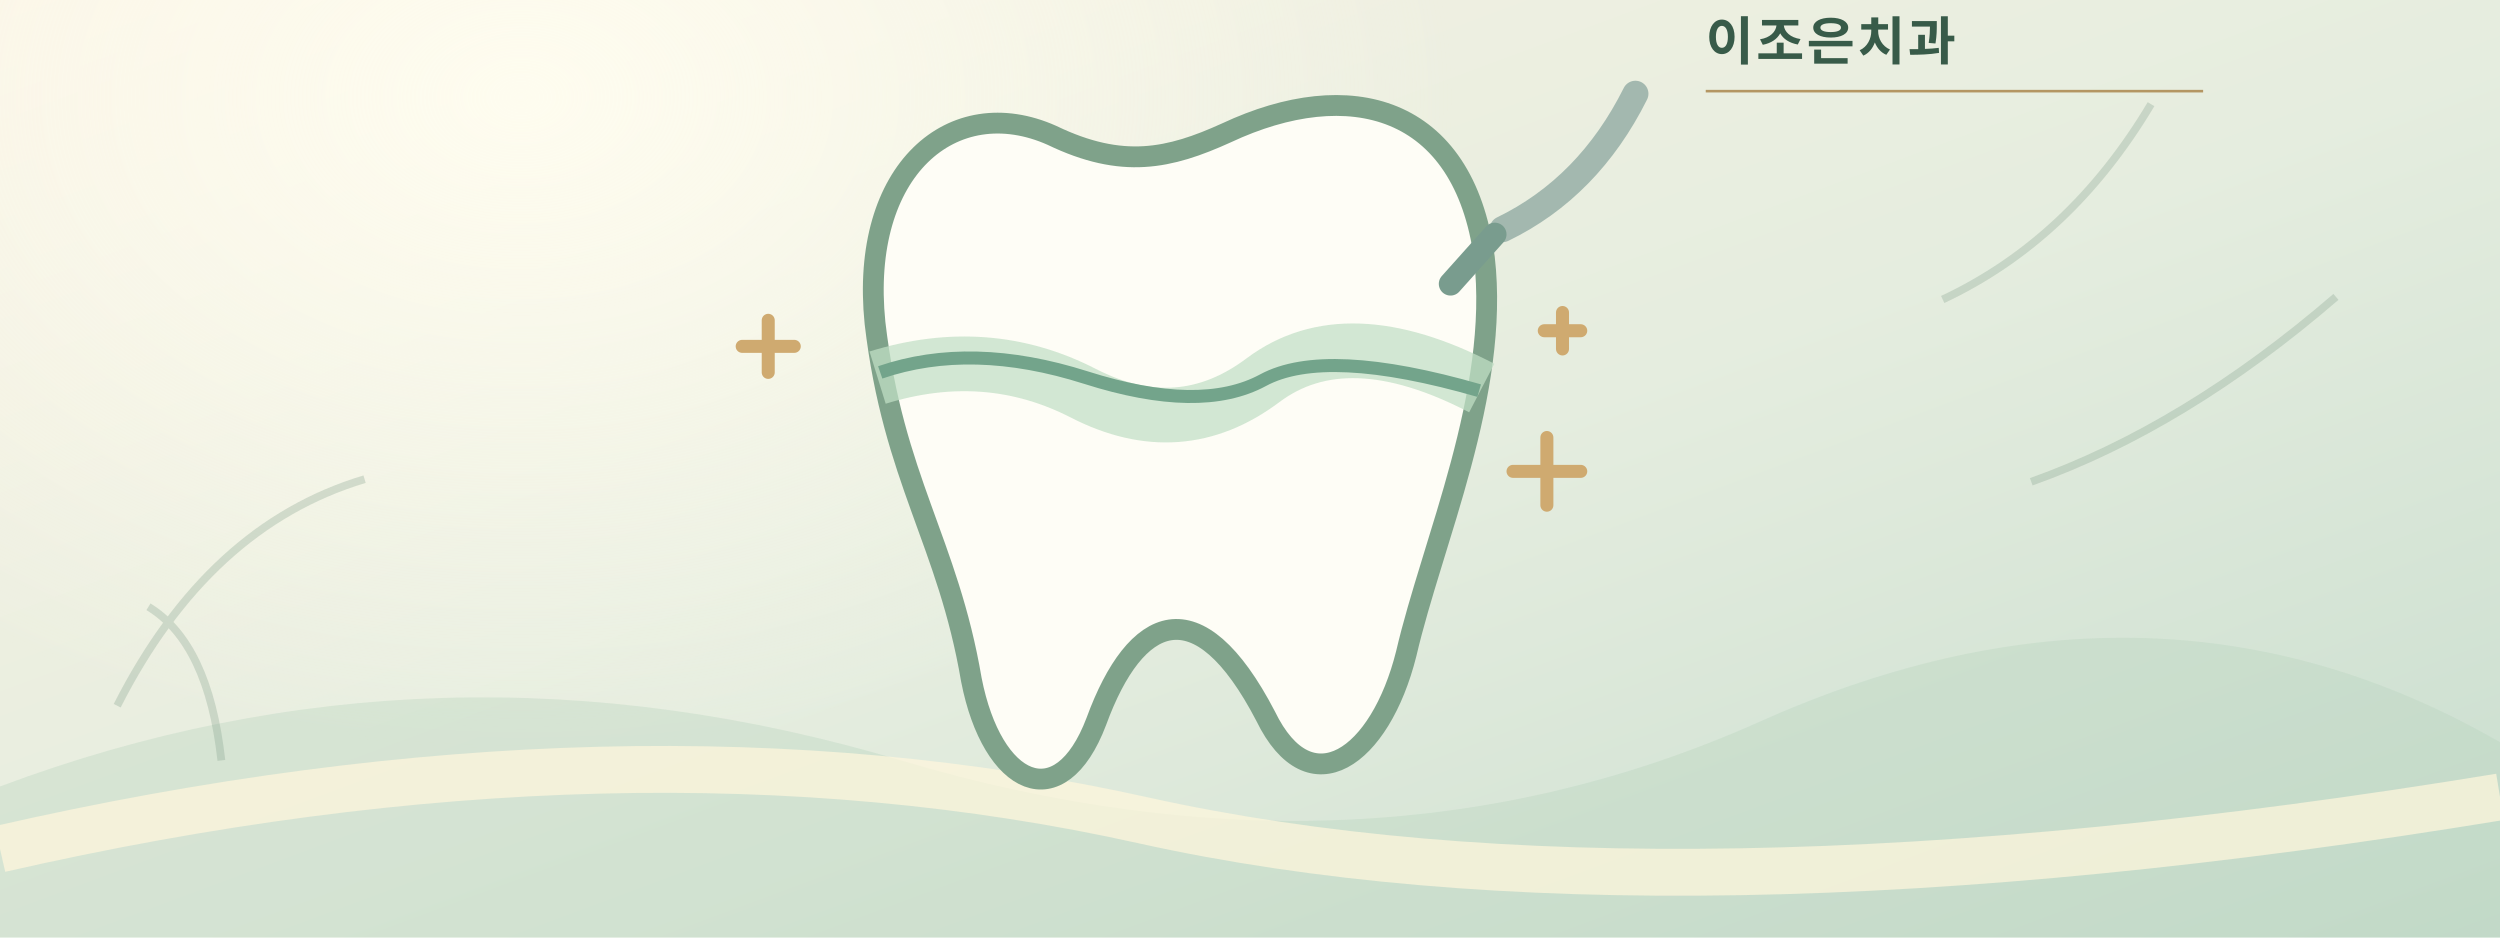
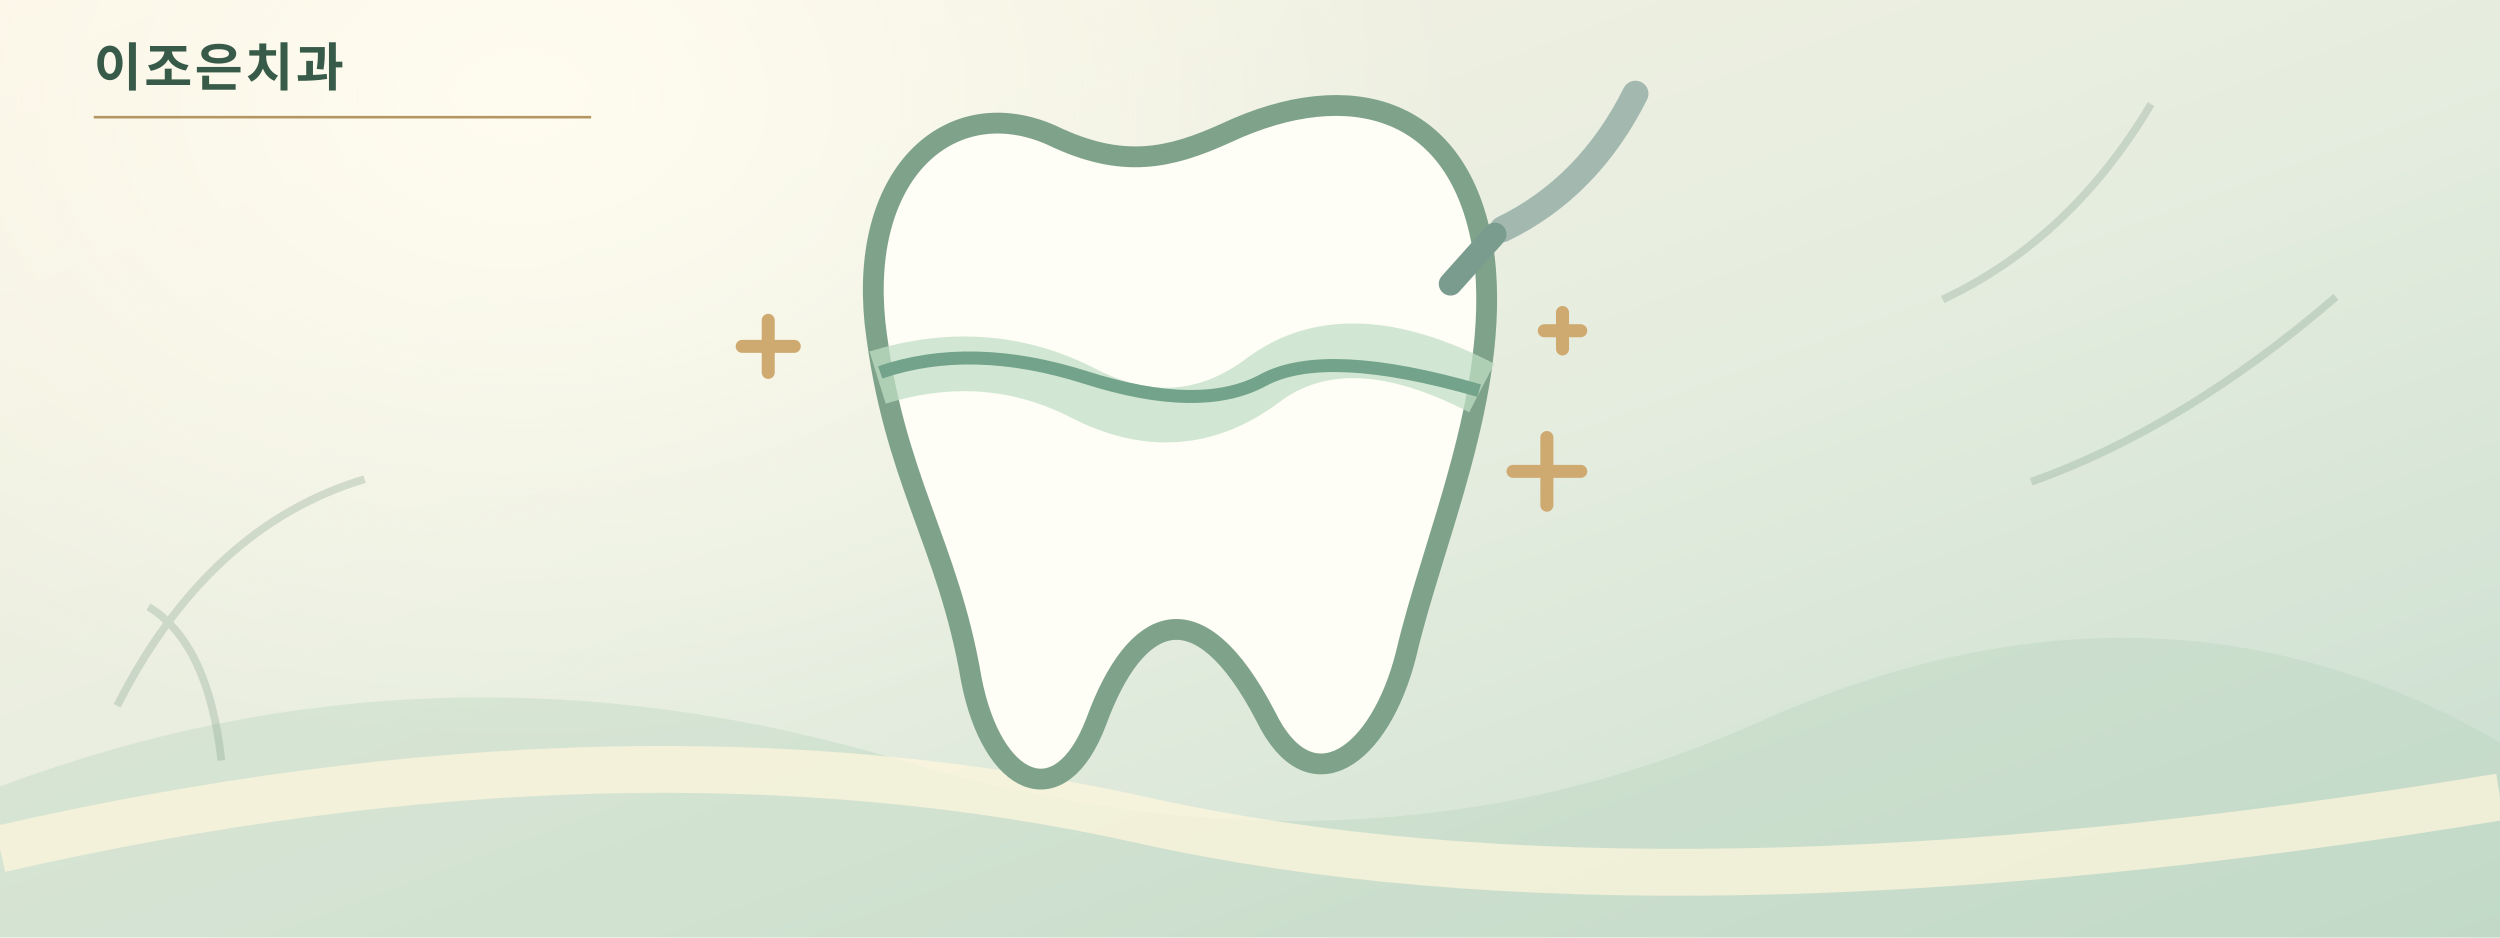
<svg xmlns="http://www.w3.org/2000/svg" viewBox="0 0 960 360" role="img" aria-label="이조은치과 진료 분야의 장식적 그림">
  <defs>
    <linearGradient id="bg" x2="1" y2="1">
      <stop stop-color="#f9f2e3" />
      <stop offset="0.53" stop-color="#e5eddf" />
      <stop offset="1" stop-color="#c8ddce" />
    </linearGradient>
    <radialGradient id="light">
      <stop stop-color="#fffdf0" stop-opacity=".95" />
      <stop offset="1" stop-color="#fffef2" stop-opacity="0" />
    </radialGradient>
    <filter id="blur">
      <feGaussianBlur stdDeviation="16" />
    </filter>
  </defs>
  <rect width="960" height="360" fill="url(#bg)" />
  <ellipse cx="200" cy="38" rx="360" ry="250" fill="url(#light)" />
  <path d="M0 302Q168 239 346 292T676 277T960 285V360H0Z" fill="#b7d3bd" opacity=".36" />
  <path d="M0 326Q241 271 439 315T960 306" stroke="#fff6dc" opacity=".72" stroke-width="18" fill="none" />
  <g opacity=".30" stroke="#819d89" fill="none" stroke-width="3">
    <path d="M45 271Q80 202 140 184" />
    <path d="M85 292Q80 247 57 233" />
    <path d="M746 115Q795 92 826 40" />
    <path d="M780 185Q839 164 897 114" />
  </g>
-   <g transform="translate(655 23)">
+   <g transform="translate(36 33)">
    <text font-family="sans-serif" font-size="20" font-weight="700" letter-spacing="1" fill="#385b49">이조은치과</text>
    <path d="M0 12H191" stroke="#b49663" />
  </g>
  <g transform="translate(320 31)">
    <path d="M84 21C46 4 10 34 16 93c7 60 28 84 37 137 8 41 34 53 48 16 15-41 39-52 65-2 17 35 44 16 54-24 10-43 36-100 30-152-8-59-52-70-99-48-22 10-40 14-67 1Z" fill="#fefdf6" stroke="#7fa28a" stroke-width="8" stroke-linejoin="round" />
    <path d="M17 114Q59 101 96 120T165 115T249 118" fill="none" stroke="#c1dfc5" stroke-width="21" opacity=".73" />
    <path d="M18 112Q53 100 97 114T165 115T248 119" fill="none" stroke="#73a48b" stroke-width="5" />
    <path d="M257 57Q290 41 308 5" fill="none" stroke="#a3b8af" stroke-width="10" stroke-linecap="round" />
    <path d="M254 59l-17 19" stroke="#799c8e" stroke-width="9" stroke-linecap="round" />
    <g stroke="#cfaa70" stroke-linecap="round" stroke-width="5">
      <path d="M-25 92v20m-10-10h20" />
      <path d="M274 137v26m-13-13h26" />
      <path d="M280 89v14m-7-7h14" />
    </g>
  </g>
</svg>
